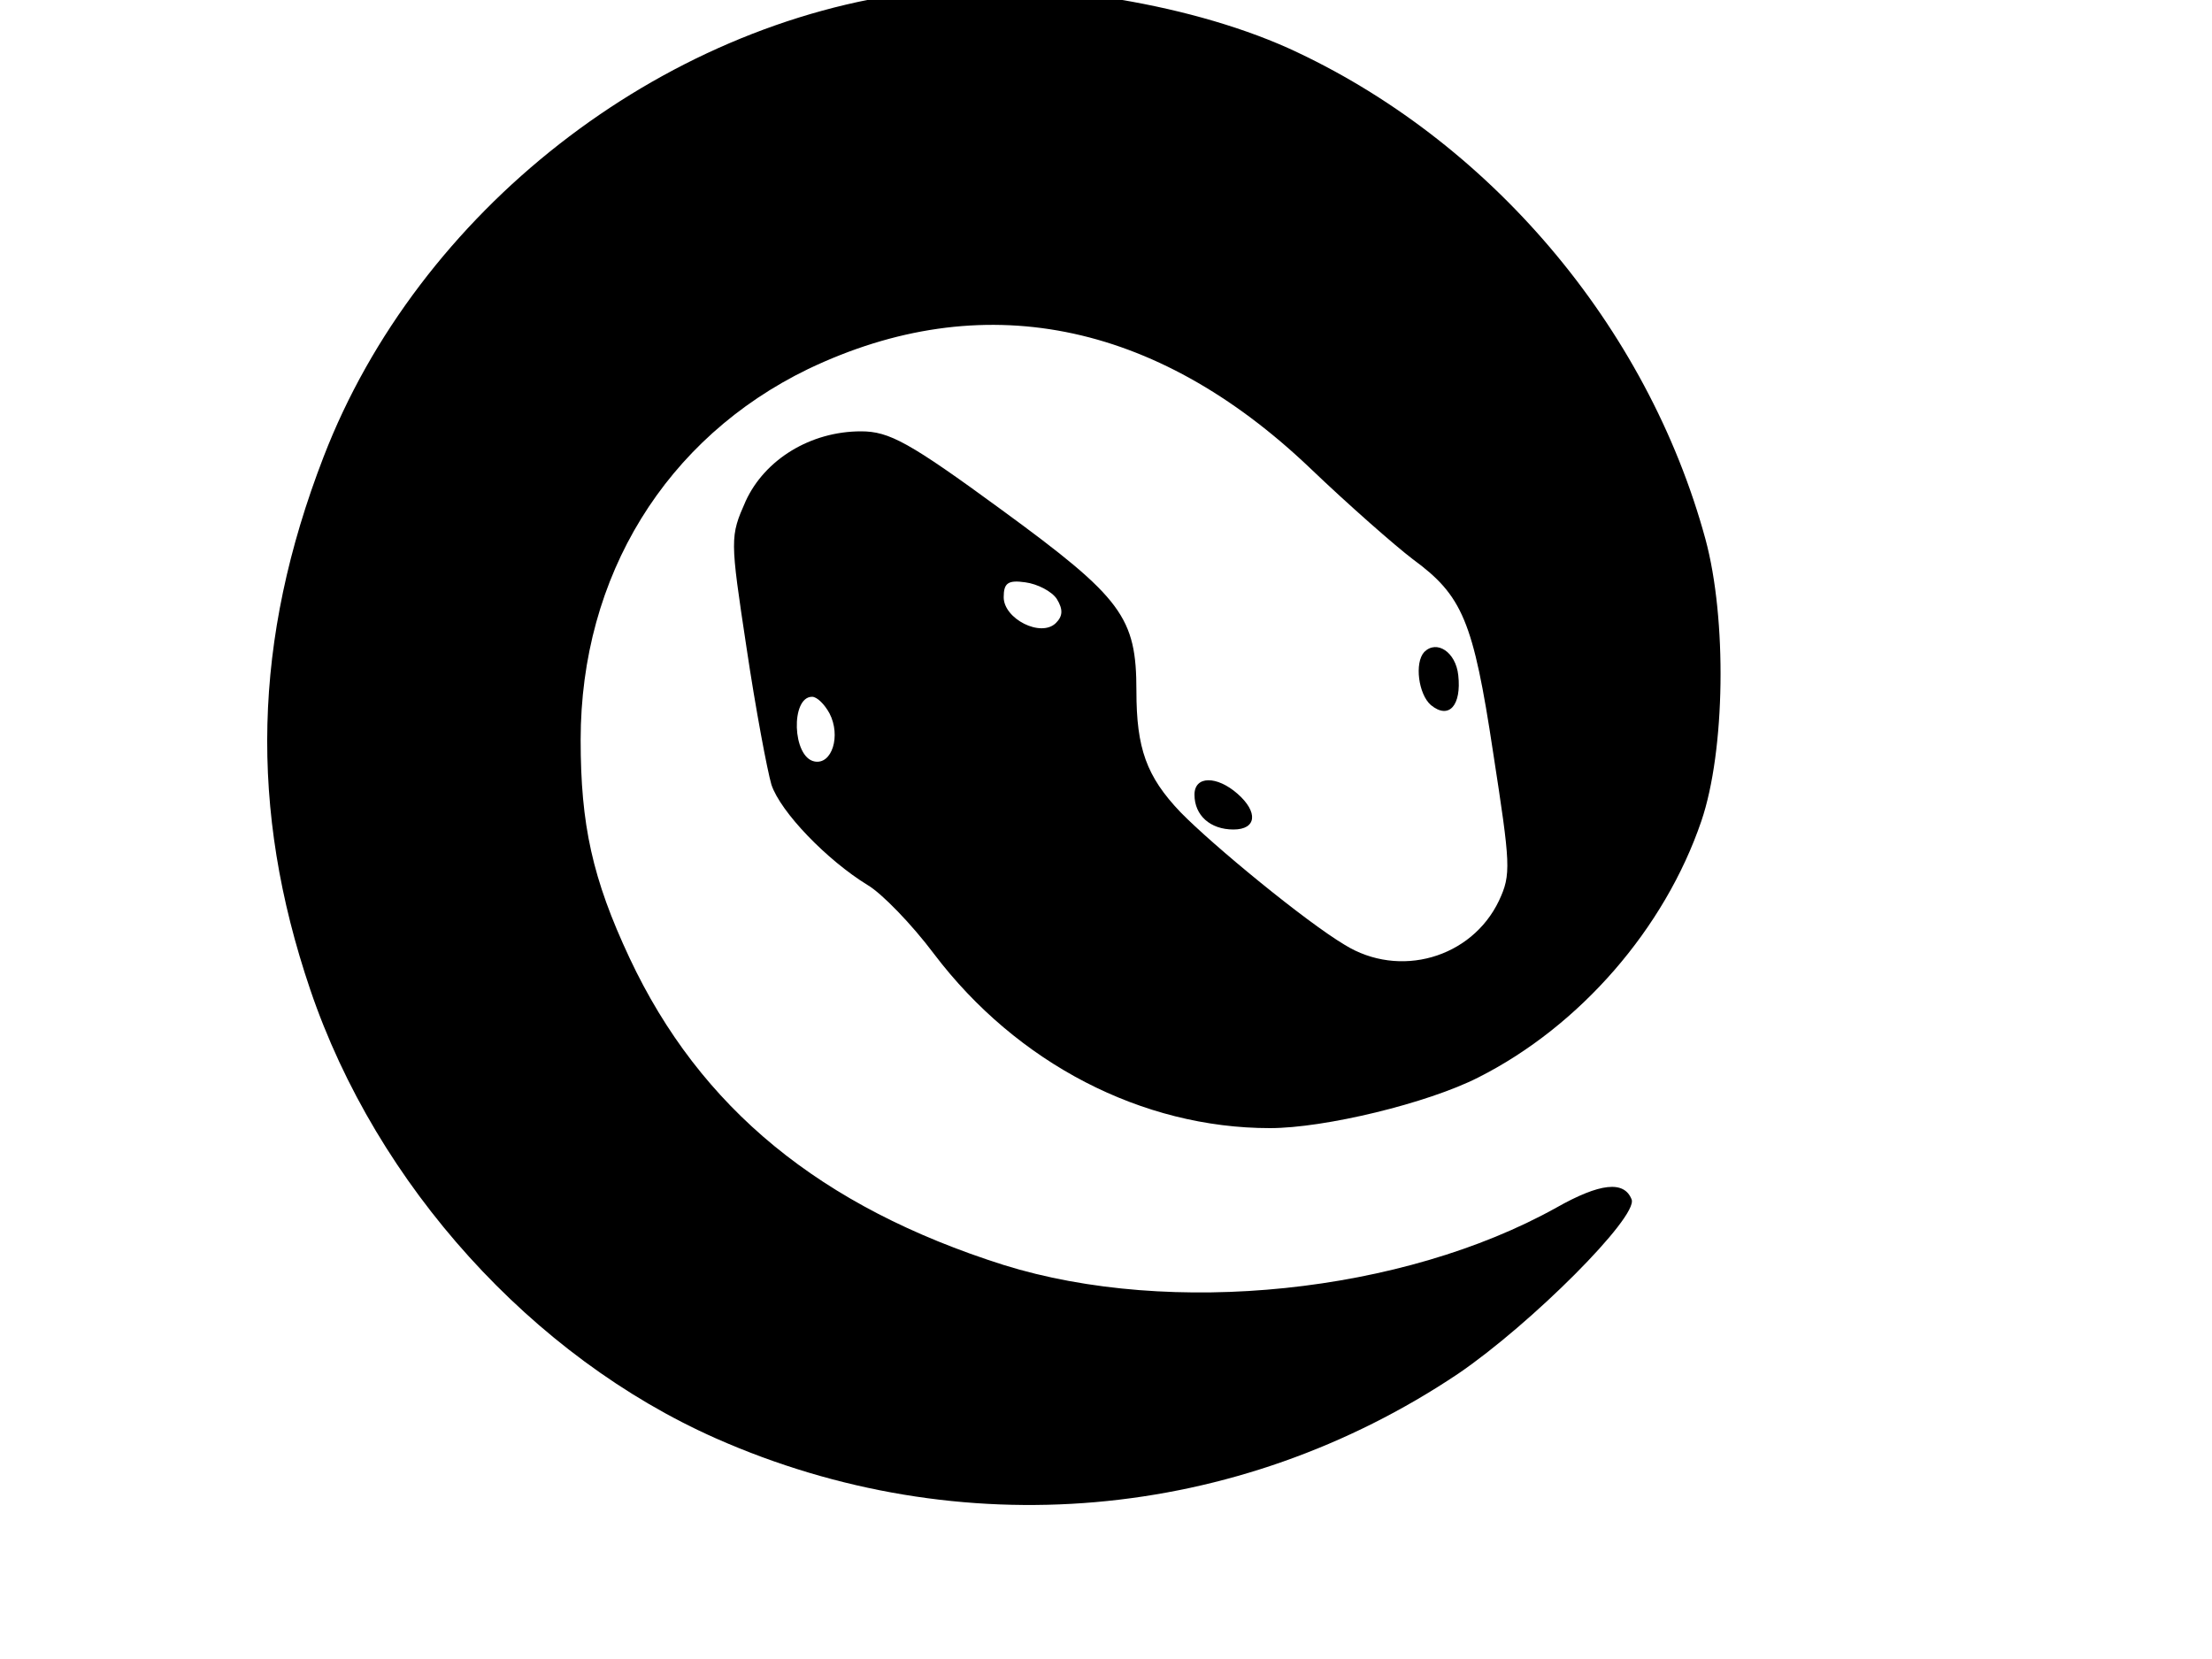
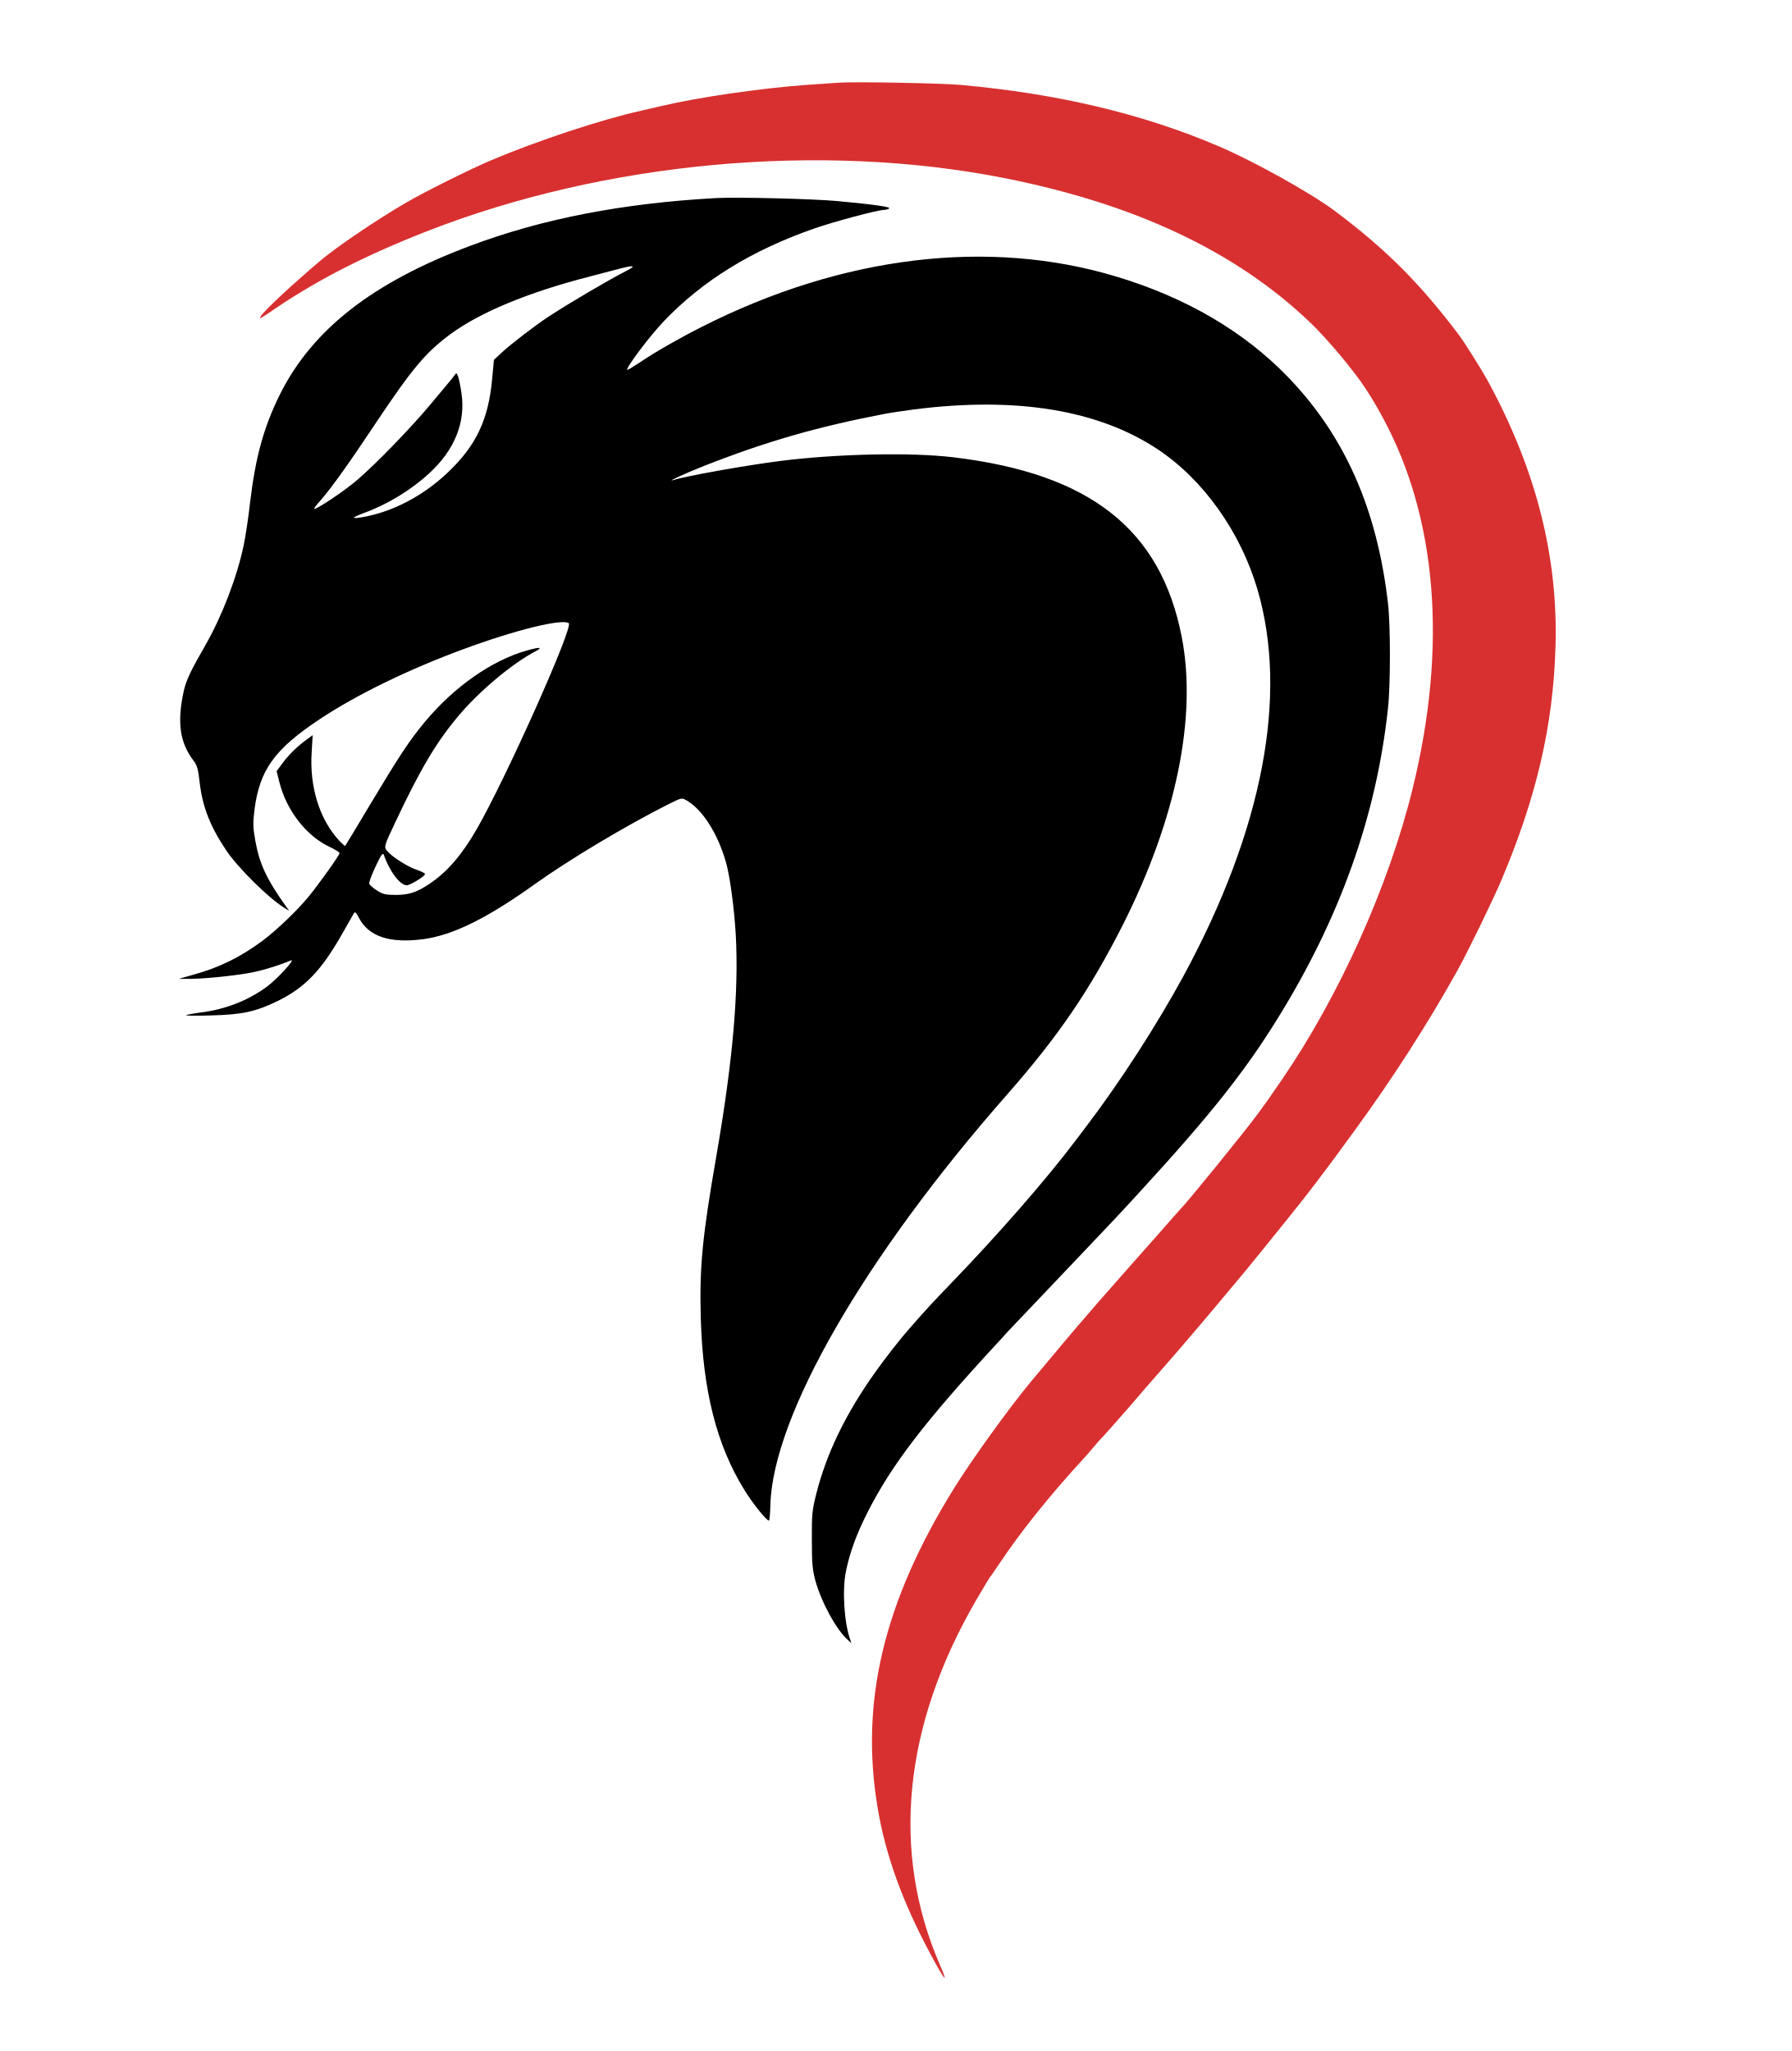
- <svg xmlns="http://www.w3.org/2000/svg" version="1.0" width="400pt" height="300pt" viewBox="0 0 400 300">
-   <g transform="translate(-120,360) scale(0.15,-0.15)" fill="#000" stroke="none">
-     <path d="M1907 2410 c-312 -38 -603 -265 -717 -561 -85 -220 -90 -424 -16     -642 80 -236 268 -443 489 -541 294 -130 628 -101 895 78 88 60 217 189 209     210 -9 23 -38 20 -91 -10 -185 -103 -464 -132 -666 -69 -221 70 -366 189 -451     370 -45 96 -59 161 -59 263 0 198 103 364 274 447 209 100 418 59 605 -119 47     -45 103 -94 124 -110 60 -44 73 -74 97 -233 21 -136 22 -147 7 -179 -33 -69     -120 -94 -186 -53 -47 28 -159 120 -198 160 -41 43 -53 77 -53 146 0 89 -17     112 -162 218 -112 82 -136 95 -170 95 -61 0 -116 -34 -139 -84 -19 -43 -19     -45 1 -177 11 -74 25 -148 30 -165 11 -33 67 -91 116 -121 17 -10 53 -47 80     -83 100 -132 251 -210 405 -210 66 0 190 30 251 61 123 62 225 180 269 309 29     85 31 244 5 340 -70 257 -261 482 -503 592 -125 56 -309 84 -446 68z m167     -732 c8 -13 7 -21 -1 -29 -18 -18 -63 5 -63 31 0 17 5 21 26 18 15 -2 32 -11     38 -20z m-274 -138 c14 -27 3 -62 -18 -58 -27 5 -29 78 -3 78 6 0 15 -9 21     -20z" />
-     <path d="M2517 1614 c-12 -13 -7 -51 8 -64 22 -18 37 0 33 36 -3 28 -26 43     -41 28z" />
-     <path d="M2240 1442 c0 -25 19 -42 47 -42 28 0 30 21 5 43 -25 22 -52 22 -52     -1z" />
+ <svg xmlns="http://www.w3.org/2000/svg" version="1.0" width="1118pt" height="1280pt" viewBox="0 0 1118 1280">
+   <g transform="translate(0,1280) scale(0.1,-0.1)" fill="#000" stroke="none">
+     <path fill="#D83030" d="M5235 12284 c-27 -2 -120 -8 -205 -14 -283 -21 -667 -76 -900 -131     -47 -11 -105 -24 -130 -30 -245 -54 -649 -188 -935 -309 -124 -52 -421 -200     -535 -267 -177 -103 -427 -272 -530 -359 -175 -148 -353 -314 -372 -347 -12     -22 -17 -25 107 59 259 174 552 323 927 470 1111 435 2458 559 3603 333 820     -162 1451 -460 1915 -906 104 -100 269 -297 341 -408 48 -74 63 -100 107 -180     340 -628 405 -1431 186 -2320 -149 -606 -457 -1290 -813 -1810 -91 -133 -94     -137 -155 -220 -80 -109 -448 -561 -475 -585 -3 -3 -35 -39 -71 -80 -36 -41     -81 -93 -101 -115 -44 -49 -174 -196 -341 -386 -69 -79 -190 -220 -268 -314     -78 -93 -149 -179 -159 -190 -132 -159 -372 -491 -482 -670 -435 -704 -583     -1325 -473 -1985 49 -295 154 -586 327 -909 91 -171 119 -204 63 -76 -308 707     -230 1495 226 2280 45 77 84 142 87 145 4 3 28 39 56 80 130 195 310 421 511     640 23 25 59 65 79 90 21 25 40 47 44 50 6 5 122 135 177 199 43 51 169 196     244 281 70 79 295 344 399 470 34 41 72 86 83 99 20 24 214 263 268 331 15 19     47 60 72 90 48 60 172 223 228 300 19 26 69 95 111 152 235 321 460 672 641     997 64 114 227 450 278 571 217 514 321 959 336 1445 19 568 -121 1117 -426     1675 -34 62 -143 235 -173 275 -243 324 -461 542 -781 781 -151 112 -499 306     -721 401 -472 202 -1000 328 -1610 383 -119 11 -664 21 -760 14z" />
+     <path d="M4470 11564 c-581 -32 -1081 -128 -1530 -296 -612 -228 -993 -525     -1195 -933 -100 -203 -151 -388 -185 -675 -10 -91 -28 -208 -39 -261 -41 -198     -135 -443 -238 -623 -96 -167 -122 -223 -137 -291 -42 -196 -24 -320 63 -434     21 -28 28 -53 37 -135 18 -153 66 -275 167 -425 72 -107 261 -294 360 -356     l32 -20 -18 25 c-123 172 -168 268 -194 414 -15 84 -15 110 -5 193 32 249 126     379 412 568 227 150 546 306 890 433 324 120 616 192 659 163 32 -21 -394     -973 -575 -1287 -92 -160 -185 -267 -294 -340 -80 -53 -128 -69 -210 -69 -65     0 -81 4 -118 28 -24 15 -45 34 -48 41 -3 8 15 56 39 107 35 75 46 90 52 74 38     -109 110 -200 149 -189 33 9 109 58 108 69 0 5 -23 17 -50 26 -58 20 -146 75     -180 112 -29 30 -29 30 45 186 156 331 252 493 390 659 130 156 342 334 486     408 49 26 22 27 -60 3 -216 -62 -450 -226 -630 -442 -97 -116 -162 -215 -344     -519 -83 -139 -153 -255 -155 -257 -2 -2 -17 12 -35 30 -125 134 -189 338     -174 558 l6 103 -38 -28 c-59 -43 -111 -94 -151 -148 l-36 -49 18 -71 c44     -172 163 -327 304 -397 39 -18 71 -38 71 -43 1 -11 -123 -185 -191 -269 -72     -88 -200 -211 -291 -279 -139 -103 -272 -168 -434 -212 l-88 -25 60 0 c79 -1     258 16 370 35 76 12 188 46 270 80 34 14 -85 -116 -150 -164 -118 -87 -260     -142 -414 -161 -46 -6 -87 -14 -90 -17 -3 -3 68 -4 159 -1 195 5 278 24 415     91 168 83 270 189 399 416 36 63 69 122 74 130 7 12 14 6 30 -25 61 -120 193     -164 405 -136 183 25 397 130 694 343 217 155 565 363 832 498 84 42 85 42     115 25 99 -57 194 -205 246 -386 24 -83 51 -282 61 -449 20 -357 -18 -790     -121 -1385 -88 -506 -106 -691 -97 -1015 13 -449 99 -789 271 -1067 51 -84     139 -193 154 -193 4 0 8 43 9 96 15 558 586 1549 1478 2564 319 363 514 649     720 1055 335 663 466 1303 369 1800 -131 672 -572 1019 -1424 1121 -264 32     -722 22 -1075 -22 -208 -26 -592 -94 -670 -119 -57 -18 68 40 190 88 393 154     706 244 1140 327 28 5 104 16 170 25 636 81 1149 -3 1519 -249 285 -189 518     -517 623 -876 193 -660 33 -1497 -462 -2411 -166 -305 -393 -657 -600 -930     -27 -36 -61 -80 -75 -99 -175 -233 -484 -588 -786 -900 -99 -103 -147 -154     -249 -271 -52 -58 -152 -186 -213 -272 -187 -263 -305 -508 -369 -762 -25     -100 -28 -126 -27 -285 0 -149 4 -187 22 -255 38 -136 132 -308 203 -370 l22     -20 -7 20 c-38 104 -52 312 -27 430 24 118 66 232 136 370 151 296 356 563     800 1044 33 36 65 70 70 77 9 10 244 257 441 464 202 212 267 281 394 420 431     470 643 737 847 1065 394 633 622 1273 694 1945 16 143 16 521 0 655 -68 589     -270 1046 -626 1414 -273 282 -632 493 -1066 624 -798 242 -1714 131 -2590     -313 -144 -73 -291 -157 -387 -222 -41 -27 -75 -48 -78 -46 -10 11 140 211     229 304 242 253 548 442 938 578 120 42 396 116 435 116 11 0 25 4 32 9 15 9     -85 24 -321 46 -145 14 -627 26 -757 19z m-555 -451 c-119 -61 -344 -193 -495     -291 -79 -52 -237 -173 -291 -224 l-47 -44 -11 -119 c-23 -254 -100 -416 -276     -583 -156 -149 -353 -251 -543 -281 -64 -10 -57 -1 20 28 144 52 292 142 405     246 159 145 229 318 203 499 -6 43 -16 90 -21 105 -10 26 -11 26 -25 6 -8 -11     -22 -29 -32 -40 -9 -11 -64 -77 -121 -145 -122 -145 -330 -360 -449 -463 -78     -68 -262 -191 -271 -182 -2 3 13 23 33 45 65 72 184 238 351 490 228 341 309     438 465 554 184 136 484 261 865 359 77 20 165 43 195 51 85 22 101 18 45 -11z" />
  </g>
</svg>
